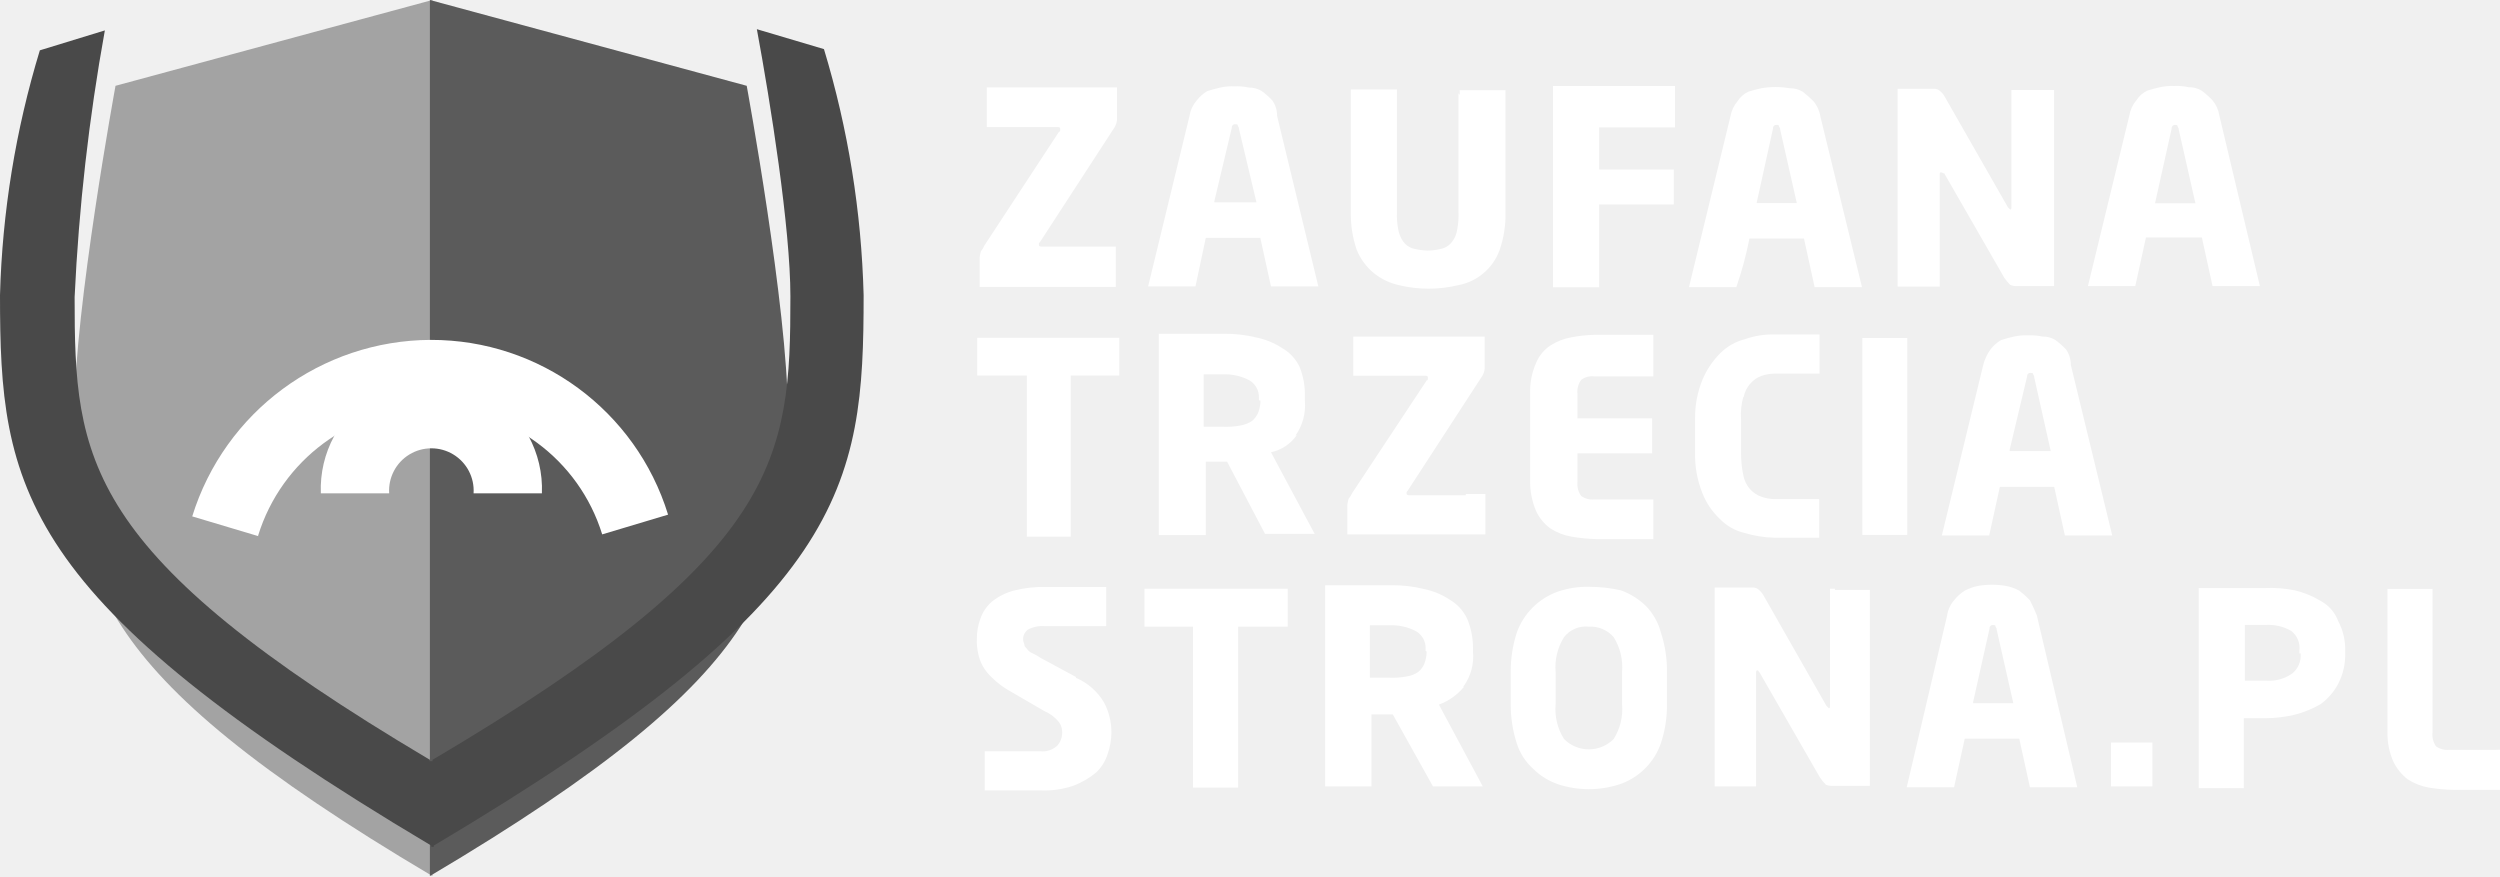
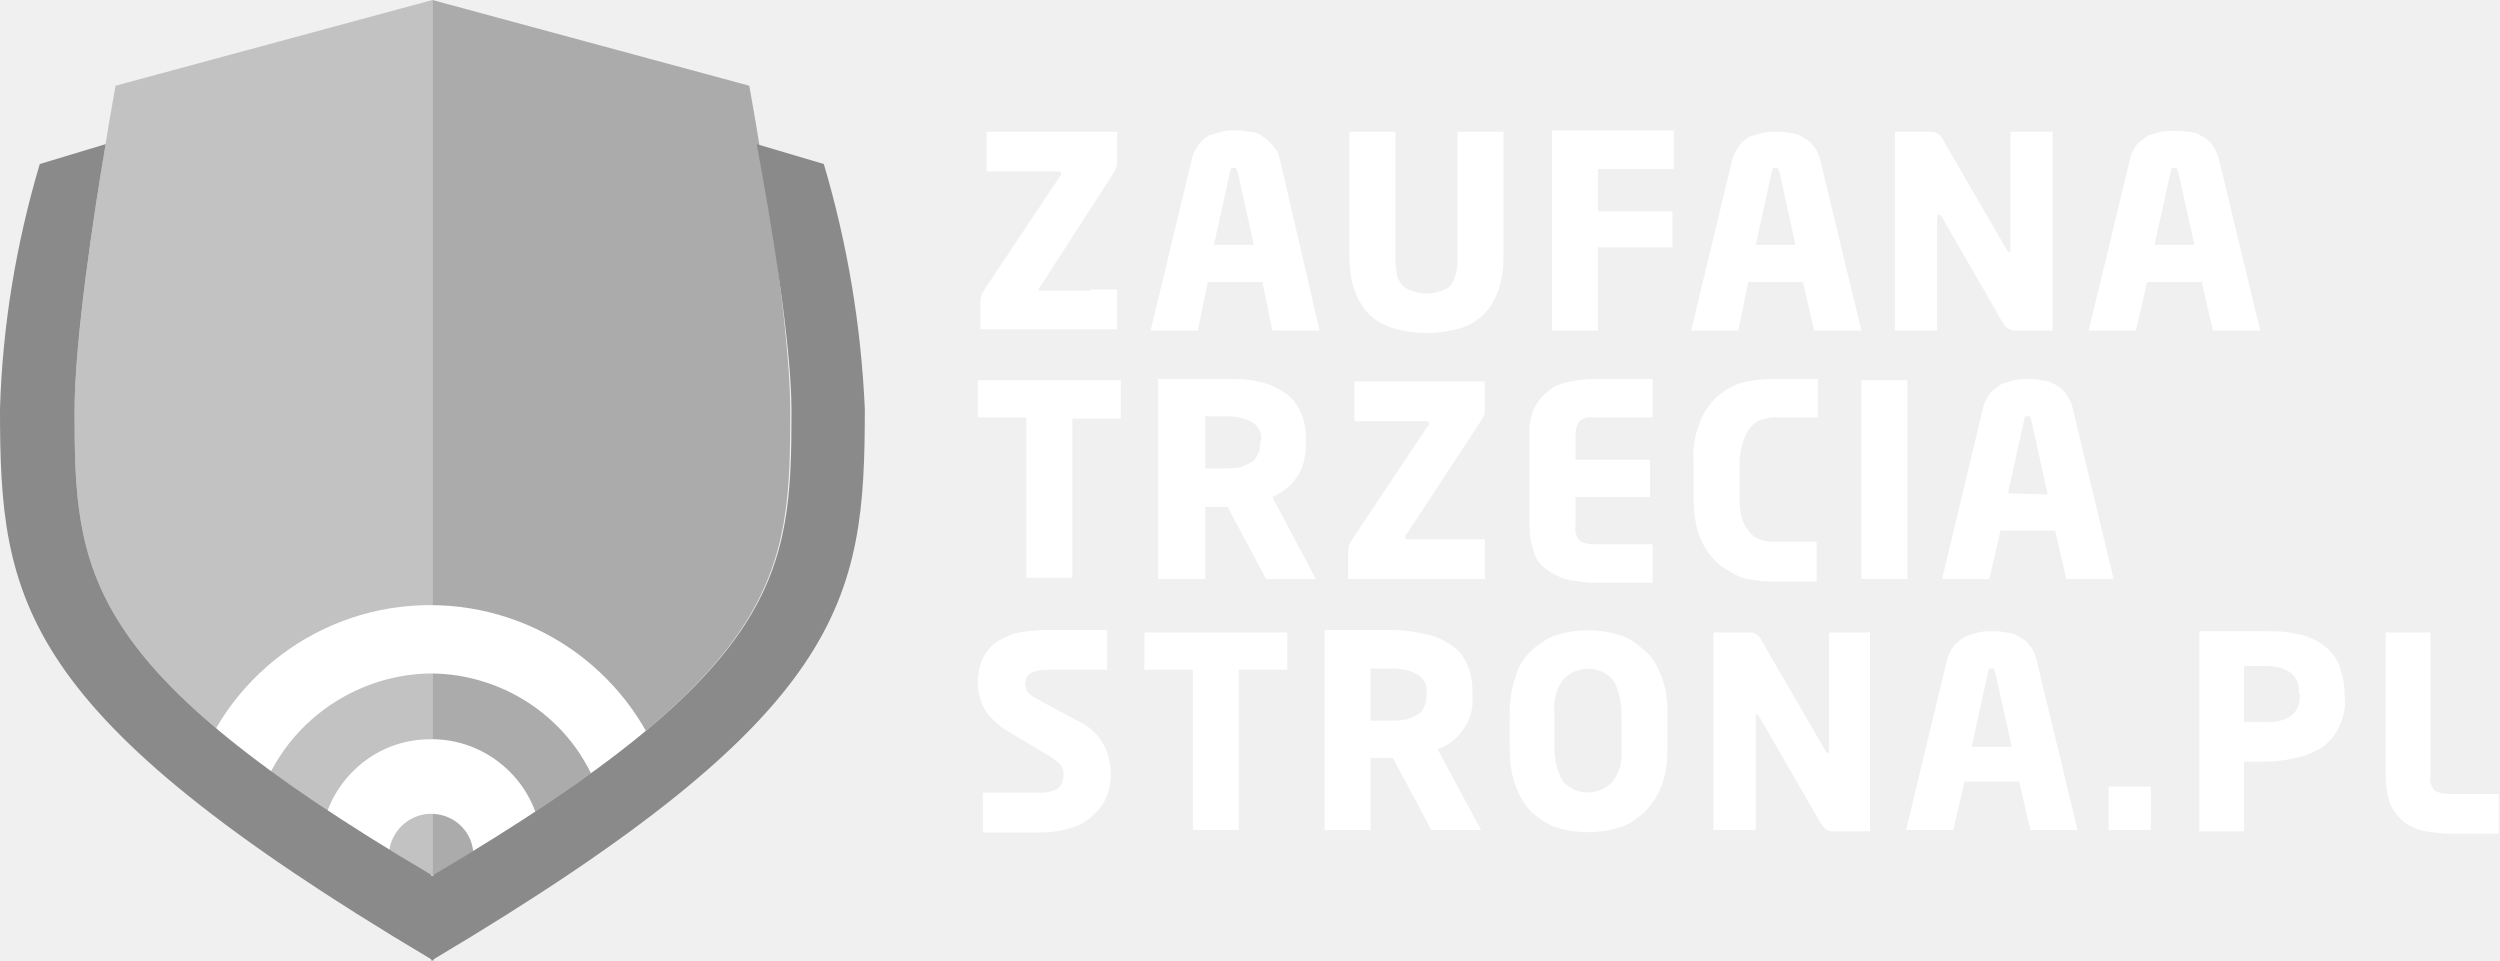
- <svg xmlns="http://www.w3.org/2000/svg" viewBox="0 0 143.06 50.13">
-   <defs>
-     <style>.cls-1{fill:#fff;}.cls-2{fill:#a3a3a3;}.cls-3{fill:#5b5b5b;}.cls-4{fill:#494949;}</style>
-   </defs>
-   <g id="Warstwa_2" data-name="Warstwa 2">
-     <g id="Long_Page_cz.1" data-name="Long Page cz.1">
+ <svg xmlns="http://www.w3.org/2000/svg" version="1.1" id="Layer_1" x="0px" y="0px" viewBox="0 0 201.2 77.3" style="enable-background:new 0 0 201.2 77.3;" xml:space="preserve">
+   <style type="text/css">
+ 	.st0{fill:#FFFFFF;}
+ 	.st1{fill:#C2C2C2;}
+ 	.st2{fill:#ABABAB;}
+ 	.st3{fill:#8A8A8A;}
+ </style>
+   <g id="Warstwa_2">
+     <g id="svg4136">
      <g id="g6503">
        <g id="g6411">
          <g id="g4416">
-             <path id="path4418" class="cls-1" d="M69.49,11.51l1-4.2a.18.18,0,0,1,.2-.2c.07,0,.14,0,.14.07s.07.06.07.2l1,4.2H69.49Zm3.32-5.76a4.3,4.3,0,0,0-.61-.54,1.39,1.39,0,0,0-.74-.2,3.17,3.17,0,0,0-.81-.07,3.21,3.21,0,0,0-.82.07c-.27.07-.54.13-.74.2a2.14,2.14,0,0,0-.61.54,1.76,1.76,0,0,0-.41.88L65.7,16.39h2.71L69,13.61h3.12l.61,2.78h2.71L73.08,6.63a1.51,1.51,0,0,0-.27-.88" />
+             <path id="path4418" class="st0" d="M97.7,19.7l1.3-5.9c0-0.2,0.1-0.3,0.3-0.3s0.2,0,0.2,0.1c0,0.1,0.1,0.2,0.1,0.2l1.3,5.9       L97.7,19.7z M102.3,11.6c-0.2-0.3-0.5-0.5-0.8-0.7c-0.3-0.2-0.7-0.3-1-0.3c-0.4-0.1-0.7-0.1-1.1-0.1c-0.4,0-0.7,0-1.1,0.1       c-0.3,0.1-0.7,0.2-1,0.3c-0.3,0.2-0.6,0.4-0.8,0.7c-0.3,0.4-0.5,0.8-0.6,1.3l-3.3,13.7h3.8l0.8-3.9h4.4l0.8,3.9h3.8L103,12.8       C102.9,12.4,102.7,11.9,102.3,11.6" />
          </g>
          <g id="g4420">
-             <path id="path4422" class="cls-1" d="M111.24,9.89l3.45,6a3.12,3.12,0,0,0,.34.41.85.85,0,0,0,.41.07h2.1v-.55h0V5.15H115.1v6.71c0,.06,0,.13-.07.13l-.13-.13-3.6-6.3a1.09,1.09,0,0,0-.27-.34.49.49,0,0,0-.34-.14h-2.1v8.74h0V16.4H111V10c0-.07,0-.14.07-.14a.22.22,0,0,1,.14.07" />
+             <path id="path4422" class="st0" d="M156.3,17.5l4.9,8.5c0.1,0.2,0.3,0.4,0.5,0.5c0.2,0.1,0.4,0.1,0.6,0.1h2.9V10.6h-3.4v9.5       c0,0.1,0,0.2-0.1,0.2s-0.1-0.1-0.2-0.2l-5.1-8.8c-0.1-0.2-0.2-0.4-0.4-0.5c-0.1-0.1-0.3-0.2-0.5-0.2h-3v12.3l0,0v3.7h3.4v-9.1       c0-0.1,0-0.2,0.1-0.2S156.2,17.3,156.3,17.5" />
          </g>
          <g id="g4444">
-             <path id="path4446" class="cls-1" d="M62.36,14.11H59.59c-.14,0-.14-.06-.14-.13s0-.07.07-.14l4.27-6.57a1.09,1.09,0,0,0,.13-.41V6.19h0V5H56.47V7.27h4.06c.14,0,.14.07.14.14s0,.13-.07.13l-4.27,6.51a1.1,1.1,0,0,1-.2.33,3.27,3.27,0,0,0-.07.34v1.7h7.79V14.11H62.36Z" />
+             <path id="path4446" class="st0" d="M87.7,23.4h-3.9c-0.2,0-0.2,0-0.2-0.1c0-0.1,0.1-0.2,0.1-0.2l6-9.3c0.1-0.2,0.2-0.4,0.2-0.6       v-1l0,0v-1.6H79.4v3.2h5.8c0.2,0,0.2,0.1,0.2,0.2c0,0.1,0,0.2-0.1,0.2l-6,9c-0.1,0.2-0.2,0.3-0.3,0.5c0,0.1-0.1,0.3-0.1,0.4       v2.4h11v-3.2H87.7z" />
          </g>
          <g id="g4448">
-             <path id="path4450" class="cls-1" d="M83.46,5.34v6.78a4.31,4.31,0,0,1-.07,1,1.47,1.47,0,0,1-.27.68,1.08,1.08,0,0,1-.54.41,3.28,3.28,0,0,1-.88.13,3.79,3.79,0,0,1-.88-.13,1.08,1.08,0,0,1-.54-.41,1.8,1.8,0,0,1-.27-.68,4.31,4.31,0,0,1-.07-1v-7H77.3V6.9h0v5.22a6.37,6.37,0,0,0,.33,2.16,3.37,3.37,0,0,0,1,1.36,3.52,3.52,0,0,0,1.43.68,7.24,7.24,0,0,0,3.38,0,3.13,3.13,0,0,0,2.37-2,6.11,6.11,0,0,0,.34-2.16v-7H83.53v.27Z" />
+             <path id="path4450" class="st0" d="M117.3,11v9.5c0,0.5,0,0.9-0.1,1.4c-0.1,0.4-0.2,0.7-0.4,1c-0.2,0.3-0.5,0.4-0.8,0.5       c-0.8,0.3-1.6,0.3-2.4,0c-0.3-0.1-0.6-0.3-0.8-0.5c-0.2-0.3-0.4-0.6-0.4-1c-0.1-0.5-0.1-0.9-0.1-1.4v-9.9h-3.7v2.6l0,0v7.4       c0,1,0.1,2,0.5,3c0.3,0.7,0.7,1.4,1.3,1.9c0.6,0.5,1.3,0.8,2,1c1.6,0.4,3.2,0.4,4.8,0c1.5-0.3,2.7-1.4,3.3-2.9       c0.4-1,0.5-2,0.5-3v-10h-3.7L117.3,11z" />
          </g>
          <g id="g4452">
-             <path id="path4454" class="cls-1" d="M88.87,4.92V9.6h0v4.13h0v2.71h2.64V11.7h4.27v-2H91.51V7.29h4.34V4.92h-7Z" />
+             <path id="path4454" class="st0" d="M124.9,10.5V17l0,0v5.8l0,0v3.8h3.7v-6.7h6V17h-6v-3.4h6.1v-3.1       C134.7,10.5,124.9,10.5,124.9,10.5z" />
          </g>
          <g id="g4492">
-             <path id="path4494" class="cls-1" d="M101.46,7.35a.18.18,0,0,1,.21-.2c.06,0,.13,0,.13.07s.07.06.07.2l.95,4.2h-2.3Zm-1.35,6.3h3.12l.61,2.78h2.71l-2.38-9.76a1.75,1.75,0,0,0-.4-.88,5.77,5.77,0,0,0-.61-.54,1.36,1.36,0,0,0-.75-.2,4.72,4.72,0,0,0-1.62,0,7.23,7.23,0,0,0-.75.2,1.48,1.48,0,0,0-.61.54,1.85,1.85,0,0,0-.41.88l-2.37,9.76h2.71A20.47,20.47,0,0,0,100.11,13.65Z" />
+             <path id="path4494" class="st0" d="M142.6,13.8c0-0.2,0.1-0.3,0.3-0.3c0.1,0,0.1,0,0.2,0.1c0,0.1,0.1,0.2,0.1,0.2l1.3,5.9h-3.2       L142.6,13.8z M140.7,22.7h4.4l0.9,3.9h3.8l-3.3-13.7c-0.1-0.4-0.3-0.9-0.6-1.2c-0.2-0.3-0.5-0.5-0.9-0.7       c-0.3-0.2-0.7-0.3-1-0.3c-0.4-0.1-0.7-0.1-1.1-0.1c-0.4,0-0.7,0-1.1,0.1c-0.3,0.1-0.7,0.2-1,0.3c-0.3,0.2-0.6,0.4-0.8,0.7       c-0.3,0.4-0.5,0.8-0.6,1.2l-3.3,13.7h3.8L140.7,22.7z" />
          </g>
          <g id="g4496">
-             <path id="path4498" class="cls-1" d="M124.27,7.36a.19.19,0,0,1,.21-.21c.06,0,.13,0,.13.07s.07.07.07.21l.95,4.2h-2.31ZM126,13.59l.61,2.78h2.71L127,6.61a1.79,1.79,0,0,0-.4-.88,4.83,4.83,0,0,0-.61-.54,1.36,1.36,0,0,0-.75-.2,3.17,3.17,0,0,0-.81-.07,3.29,3.29,0,0,0-.82.07,7,7,0,0,0-.74.2,1.48,1.48,0,0,0-.61.54,1.8,1.8,0,0,0-.41.88l-2.37,9.76h2.71l.61-2.78Z" />
+             <path id="path4498" class="st0" d="M174.7,13.8c0-0.2,0.1-0.3,0.3-0.3s0.2,0,0.2,0.1c0,0.1,0.1,0.2,0.1,0.2l1.3,5.9h-3.2       L174.7,13.8z M177.2,22.7l0.9,3.9h3.8l-3.3-13.7c-0.1-0.4-0.3-0.9-0.6-1.3c-0.2-0.3-0.5-0.5-0.9-0.7c-0.3-0.2-0.7-0.3-1-0.3       c-0.7-0.1-1.5-0.1-2.2,0c-0.3,0.1-0.7,0.2-1,0.3c-0.3,0.2-0.6,0.4-0.9,0.7c-0.3,0.4-0.5,0.8-0.6,1.3l-3.3,13.7h3.8l0.9-3.9       H177.2z" />
          </g>
        </g>
        <g id="g6427">
          <g id="g4424">
-             <path id="path4426" class="cls-1" d="M99.78,22.73a1.56,1.56,0,0,1,.41-.81,1.49,1.49,0,0,1,.61-.41,2.33,2.33,0,0,1,.74-.13h2.58v-1.7h0v-.54h-2.58a4.72,4.72,0,0,0-1.69.27,3.07,3.07,0,0,0-1.42.81,4.79,4.79,0,0,0-1,1.49A5.66,5.66,0,0,0,97,24v1.9a5.84,5.84,0,0,0,.41,2.3,4.09,4.09,0,0,0,1,1.49,2.91,2.91,0,0,0,1.42.81,6.57,6.57,0,0,0,1.69.27h2.58v-.61h0V28.56h-2.58a2.32,2.32,0,0,1-.74-.14,1.57,1.57,0,0,1-.61-.4,1.64,1.64,0,0,1-.41-.82,6.08,6.08,0,0,1-.13-1.28V24a3.74,3.74,0,0,1,.13-1.29" />
+             <path id="path4426" class="st0" d="M140.3,35.5c0.1-0.4,0.3-0.8,0.6-1.1c0.2-0.3,0.5-0.5,0.8-0.6c0.3-0.1,0.7-0.2,1-0.2h3.6       v-2.3l0,0l0,0v-0.8h-3.7c-0.8,0-1.6,0.1-2.4,0.3c-0.7,0.2-1.4,0.6-2,1.1c-0.6,0.6-1.1,1.3-1.4,2.1c-0.4,1-0.6,2.1-0.5,3.2V40       c0,1.1,0.1,2.2,0.5,3.2c0.3,0.8,0.8,1.5,1.4,2.1c0.6,0.5,1.3,0.9,2,1.2c0.8,0.2,1.6,0.3,2.4,0.3h3.6V46c0,0,0-0.1,0-0.1l0,0       v-2.3h-3.6c-0.3,0-0.7-0.1-1-0.2c-0.3-0.1-0.6-0.3-0.8-0.6c-0.3-0.3-0.5-0.7-0.6-1.1c-0.2-0.6-0.2-1.2-0.2-1.8v-2.7       C140,36.7,140.1,36.1,140.3,35.5" />
          </g>
          <g id="g4456">
-             <path id="path4458" class="cls-1" d="M64.11,19.33H55.92v2.16h2.84v9.22h2.51V21.49h2.78v-.27h0V19.66h0v-.33Z" />
+             <path id="path4458" class="st0" d="M90.2,30.6H78.7v3h3.9v12.9h3.7V33.7h3.9V31l0,0V30.6z" />
          </g>
          <g id="g4460">
-             <path id="path4462" class="cls-1" d="M83.88,28.34H80.63c-.14,0-.14-.07-.14-.13s0-.07.07-.14l4.27-6.57a.94.94,0,0,0,.13-.41v-.34h0V19.26H77.44V21.5h4.14c.13,0,.13.07.13.13s0,.14-.07.14l-4.26,6.44a1.68,1.68,0,0,1-.21.34,2.55,2.55,0,0,0-.07.33v1.7H85V28.27H83.88Z" />
+             <path id="path4462" class="st0" d="M117.9,43.4h-4.6c-0.2,0-0.2,0-0.2-0.2c0-0.1,0-0.2,0.1-0.2l6.1-9.3       c0.1-0.2,0.2-0.4,0.2-0.5v-0.5l0,0v-2h-10.5v3.2h5.8c0.2,0,0.2,0.1,0.2,0.2c0,0.1,0,0.2-0.1,0.2l-6,9c-0.1,0.2-0.2,0.3-0.3,0.5       c0,0.1-0.1,0.3-0.1,0.4v2.4h11v-3.2L117.9,43.4L117.9,43.4z" />
          </g>
          <g id="g4464">
-             <path id="path4466" class="cls-1" d="M94.61,19.16H91.22a8.2,8.2,0,0,0-1.29.14,3.29,3.29,0,0,0-1.21.47,2.2,2.2,0,0,0-.82,1,4,4,0,0,0-.34,1.69v5.09a4.23,4.23,0,0,0,.34,1.69,2.56,2.56,0,0,0,.82,1,3.29,3.29,0,0,0,1.21.47,9.89,9.89,0,0,0,1.43.14h3.25V28.58H91.22a1.09,1.09,0,0,1-.74-.2,1.16,1.16,0,0,1-.21-.81V25.94h4.27v-2H90.27V22.55a1.14,1.14,0,0,1,.21-.81,1,1,0,0,1,.74-.2h3.39v-.27h0V19.84h0v-.68Z" />
+             <path id="path4466" class="st0" d="M133,30.5h-4.8c-0.6,0-1.2,0.1-1.8,0.2c-0.6,0.1-1.2,0.3-1.7,0.7c-0.5,0.4-0.9,0.8-1.2,1.4       c-0.3,0.7-0.5,1.5-0.4,2.3v7.1c0,0.8,0.1,1.6,0.4,2.4c0.2,0.6,0.6,1,1.2,1.4c0.5,0.3,1.1,0.6,1.7,0.7c0.7,0.1,1.3,0.2,2,0.2       h4.6v-3.1h-4.8c-0.4,0-0.8-0.1-1.1-0.3c-0.2-0.3-0.4-0.7-0.3-1.2v-2.3h6V37h-6v-2c0-0.4,0.1-0.8,0.3-1.1       c0.3-0.2,0.7-0.4,1.1-0.3h4.8v-0.4l0,0v-2l0,0V30.5z" />
          </g>
          <g id="g4468">
-             <path id="path4470" class="cls-1" d="M106.57,19.57v9.55h0v1.49h2.57v-.27h0v-11h-2.57v.21Z" />
+             <path id="path4470" class="st0" d="M149.8,31v13.5l0,0v2.1h3.7v-0.4l0,0V30.6h-3.7L149.8,31z" />
          </g>
          <g id="g4488">
-             <path id="path4490" class="cls-1" d="M72.13,22.93a2,2,0,0,1-.13.68,1.35,1.35,0,0,1-.34.47,1.72,1.72,0,0,1-.68.27,4.31,4.31,0,0,1-1,.07H68.88v-3H70a3,3,0,0,1,1.49.34,1.11,1.11,0,0,1,.55,1v.14Zm2,2a3,3,0,0,0,.54-2v-.21A4.23,4.23,0,0,0,74.37,21a2.43,2.43,0,0,0-1-1.08,4.23,4.23,0,0,0-1.49-.61,7.31,7.31,0,0,0-1.83-.21H66.31v2.24h0v7.72h0v1.56H69v-4.2h1.22l2.17,4.13h2.84l-2.5-4.67a2.41,2.41,0,0,0,1.49-1" />
+             <path id="path4490" class="st0" d="M101.4,35.7c0,0.3,0,0.6-0.2,0.9c-0.1,0.3-0.3,0.5-0.5,0.6c-0.3,0.2-0.6,0.3-0.9,0.4       c-0.5,0.1-0.9,0.1-1.4,0.1H97v-4.2h1.7c0.7,0,1.4,0.1,2.1,0.5c0.5,0.3,0.8,0.9,0.7,1.4L101.4,35.7z M104.3,38.5       c0.6-0.8,0.8-1.8,0.8-2.8v-0.3c0-0.8-0.1-1.6-0.5-2.4c-0.3-0.6-0.8-1.2-1.4-1.5c-0.6-0.4-1.3-0.7-2-0.8       c-0.8-0.2-1.7-0.2-2.6-0.2h-5.4v3.1l0,0v10.8l0,0v2.2H97v-5.8h1.8l3.1,5.8h4l-3.5-6.6C103.1,39.7,103.8,39.2,104.3,38.5" />
          </g>
          <g id="g4500">
-             <path id="path4502" class="cls-1" d="M115,25.74l1-4.2a.18.18,0,0,1,.2-.2c.07,0,.14,0,.14.06s.07.07.07.21l.94,4.2H115ZM118.23,20a4.3,4.3,0,0,0-.61-.54,1.3,1.3,0,0,0-.74-.2,3.21,3.21,0,0,0-.82-.07,3.17,3.17,0,0,0-.81.07,7,7,0,0,0-.74.2,2.14,2.14,0,0,0-.61.54,2.66,2.66,0,0,0-.41.88l-2.37,9.76h2.71l.61-2.78h3.11l.61,2.78h2.71l-2.37-9.76a1.51,1.51,0,0,0-.27-.88" />
+             <path id="path4502" class="st0" d="M161.6,39.7l1.3-5.9c0-0.2,0.1-0.3,0.3-0.3s0.2,0,0.2,0.1c0,0.1,0.1,0.2,0.1,0.3l1.3,5.9       L161.6,39.7z M166.2,31.6c-0.2-0.3-0.5-0.5-0.9-0.7c-0.3-0.2-0.7-0.3-1-0.3c-0.4-0.1-0.7-0.1-1.1-0.1c-0.4,0-0.7,0-1.1,0.1       c-0.3,0.1-0.7,0.2-1,0.3c-0.3,0.2-0.6,0.4-0.9,0.7c-0.3,0.4-0.5,0.8-0.6,1.2l-3.3,13.8h3.8l0.9-3.9h4.4l0.9,3.9h3.8l-3.3-13.8       C166.7,32.4,166.5,32,166.2,31.6" />
          </g>
        </g>
        <g id="g6443">
          <g id="g4428">
-             <path id="path4430" class="cls-1" d="M61.57,38.74l-2-1.08a3.73,3.73,0,0,0-.47-.27.67.67,0,0,1-.34-.27c-.07-.07-.14-.14-.14-.21s-.07-.2-.07-.27a.67.67,0,0,1,.27-.61,1.72,1.72,0,0,1,.95-.2h3.53V33.59H59.87A6.67,6.67,0,0,0,58,33.8a3.41,3.41,0,0,0-1.22.61,2.27,2.27,0,0,0-.68,1,3.23,3.23,0,0,0-.2,1.15,3.17,3.17,0,0,0,.07.81,2.47,2.47,0,0,0,.27.75,2.74,2.74,0,0,0,.54.67,4.71,4.71,0,0,0,.88.68l2.1,1.22a2.14,2.14,0,0,1,.82.61.93.93,0,0,1,.2.54,1.12,1.12,0,0,1-.27.82,1.23,1.23,0,0,1-1,.33H56.35v2.24h3.18a5.17,5.17,0,0,0,1.9-.27,4.62,4.62,0,0,0,1.29-.75,2.48,2.48,0,0,0,.67-1.08,3.73,3.73,0,0,0,.21-1.22,3.67,3.67,0,0,0-.41-1.69,3.42,3.42,0,0,0-1.62-1.43" />
+             <path id="path4430" class="st0" d="M86.7,58l-2.8-1.5c-0.3-0.2-0.5-0.3-0.7-0.4c-0.2-0.1-0.3-0.2-0.4-0.3       c-0.1-0.1-0.2-0.2-0.2-0.3c0-0.1-0.1-0.3-0.1-0.4c0-0.3,0.1-0.7,0.4-0.9c0.4-0.2,0.8-0.3,1.3-0.3h4.9v-3.2h-4.9       c-0.9,0-1.8,0.1-2.6,0.3c-0.6,0.2-1.2,0.5-1.7,0.9c-0.4,0.4-0.7,0.8-0.9,1.3c-0.2,0.5-0.3,1.1-0.3,1.6c0,0.4,0,0.8,0.1,1.1       c0.1,0.4,0.2,0.7,0.4,1.1c0.2,0.4,0.5,0.7,0.8,1c0.4,0.4,0.8,0.7,1.2,0.9l3,1.8c0.4,0.2,0.8,0.5,1.1,0.8       c0.2,0.2,0.3,0.5,0.3,0.8c0,0.4-0.1,0.8-0.4,1.1c-0.4,0.3-1,0.4-1.5,0.4h-4.6V67h4.5c0.9,0,1.8-0.1,2.7-0.4       c0.7-0.2,1.3-0.6,1.8-1.1c0.4-0.4,0.8-0.9,1-1.5c0.2-0.5,0.3-1.1,0.3-1.7c0-0.8-0.2-1.7-0.6-2.4C88.4,59.1,87.6,58.4,86.7,58" />
          </g>
          <g id="g4432">
-             <path id="path4434" class="cls-1" d="M81.64,37.29a2,2,0,0,1-.13.68,1.17,1.17,0,0,1-.34.47,1.47,1.47,0,0,1-.68.27,4.31,4.31,0,0,1-1,.07H78.39v-3h1.15a3,3,0,0,1,1.49.34,1.11,1.11,0,0,1,.55,1v.13Zm2.1,2a2.91,2.91,0,0,0,.55-2v-.2a4.28,4.28,0,0,0-.34-1.7,2.5,2.5,0,0,0-1-1.08,4.23,4.23,0,0,0-1.49-.61,7.31,7.31,0,0,0-1.83-.21h-3.8V35.8h0v7.66h0V45h2.65V40.88h1.22L82,45h2.85l-2.51-4.68a3.35,3.35,0,0,0,1.42-1" />
+             <path id="path4434" class="st0" d="M114.8,56c0,0.3,0,0.6-0.2,0.9c-0.1,0.3-0.3,0.5-0.5,0.6c-0.3,0.2-0.6,0.3-0.9,0.4       c-0.5,0.1-0.9,0.1-1.4,0.1h-1.5v-4.2h1.7c0.7,0,1.4,0.1,2.1,0.5c0.5,0.3,0.8,0.9,0.7,1.5L114.8,56z M117.7,58.8       c0.6-0.8,0.9-1.8,0.8-2.8v-0.3c0-0.8-0.1-1.6-0.5-2.4c-0.3-0.6-0.8-1.2-1.4-1.5c-0.6-0.4-1.3-0.7-2.1-0.8       c-0.8-0.2-1.7-0.3-2.6-0.3h-5.3v3.1l0,0v10.8l0,0v2.2h3.7V61h1.8l3.1,5.8h4l-3.5-6.5C116.5,60,117.2,59.5,117.7,58.8" />
          </g>
          <g id="g4436">
-             <path id="path4438" class="cls-1" d="M92.82,40.29a3.19,3.19,0,0,1-.48,2,2,2,0,0,1-2.84,0,3.19,3.19,0,0,1-.48-2V38.46a3.23,3.23,0,0,1,.48-2,1.58,1.58,0,0,1,1.42-.6,1.74,1.74,0,0,1,1.42.6,3.23,3.23,0,0,1,.48,2Zm1.35-5.63a4,4,0,0,0-1.42-.88,8.28,8.28,0,0,0-1.83-.2,5.11,5.11,0,0,0-1.76.27,3.87,3.87,0,0,0-2.37,2.37,7.18,7.18,0,0,0-.34,2.24v1.83a7.12,7.12,0,0,0,.34,2.23A3.28,3.28,0,0,0,87.74,44a3.74,3.74,0,0,0,1.42.88,5.67,5.67,0,0,0,3.52,0A3.77,3.77,0,0,0,94.11,44a3.73,3.73,0,0,0,.94-1.49,6.84,6.84,0,0,0,.34-2.23V38.46a6.9,6.9,0,0,0-.34-2.24,3.44,3.44,0,0,0-.88-1.56" />
+             <path id="path4438" class="st0" d="M130.5,60.1c0.1,1-0.1,2-0.7,2.8c-1,1.1-2.8,1.2-3.9,0.1c0,0-0.1-0.1-0.1-0.1       c-0.5-0.8-0.7-1.8-0.7-2.8v-2.6c-0.1-1,0.1-2,0.7-2.8c1-1.1,2.8-1.2,3.9-0.1c0,0,0.1,0.1,0.1,0.1c0.5,0.8,0.7,1.8,0.7,2.8V60.1       z M132.3,52.3c-0.6-0.5-1.2-1-2-1.2c-1.6-0.5-3.4-0.5-5,0c-0.7,0.2-1.4,0.7-2,1.2c-0.6,0.6-1.1,1.3-1.3,2.1       c-0.4,1-0.5,2.1-0.5,3.2v2.5c0,1.1,0.1,2.2,0.5,3.2c0.3,0.8,0.7,1.5,1.3,2.1c0.6,0.5,1.3,1,2,1.2c1.6,0.5,3.4,0.5,5,0       c0.8-0.2,1.4-0.7,2-1.2c0.6-0.6,1.1-1.3,1.4-2.1c0.4-1,0.5-2.1,0.5-3.2v-2.5c0-1.1-0.1-2.2-0.5-3.2       C133.4,53.6,133,52.9,132.3,52.3" />
          </g>
          <g id="g4440">
-             <path id="path4442" class="cls-1" d="M131.65,37.39a1.31,1.31,0,0,1-.48,1.15,2.28,2.28,0,0,1-1.49.41h-1.22V35.76h1.22a2.63,2.63,0,0,1,1.43.34,1.24,1.24,0,0,1,.47,1.15v.14Zm1.15-3a5.12,5.12,0,0,0-1.49-.61,7.11,7.11,0,0,0-1.69-.13h-3.8v2.16h0v9.29h2.58v-4h1.22a7.5,7.5,0,0,0,1.69-.2,5.91,5.91,0,0,0,1.49-.61,3.39,3.39,0,0,0,1-1.16,3.55,3.55,0,0,0,.4-1.76v-.07a3.42,3.42,0,0,0-.4-1.76,2.14,2.14,0,0,0-1-1.15" />
+             <path id="path4442" class="st0" d="M185.1,56c0,0.6-0.2,1.2-0.7,1.6c-0.6,0.4-1.4,0.6-2.1,0.5h-1.7v-4.5h1.7       c0.7,0,1.4,0.1,2,0.5c0.5,0.4,0.8,1,0.7,1.6L185.1,56z M186.8,51.8c-0.6-0.4-1.3-0.7-2.1-0.8c-0.8-0.2-1.6-0.2-2.4-0.2H177v3       l0,0v13.1h3.6v-5.6h1.7c0.8,0,1.6-0.1,2.4-0.3c0.7-0.1,1.4-0.4,2.1-0.8c0.6-0.4,1.1-1,1.4-1.6c0.4-0.8,0.6-1.6,0.5-2.5v-0.2       c0-0.9-0.2-1.7-0.5-2.5C187.9,52.7,187.4,52.2,186.8,51.8" />
          </g>
          <g id="g4472">
-             <path id="path4474" class="cls-1" d="M73.69,33.69h-8.2v2.17h2.78v9.21h2.58V35.86h2.84v-.27h0V34h0Z" />
+             <path id="path4474" class="st0" d="M103.6,50.9H92.1v3H96v12.9h3.7V53.9h3.9L103.6,50.9L103.6,50.9z" />
          </g>
          <g id="g4476">
-             <path id="path4478" class="cls-1" d="M105,33.69h-.28V40.4c0,.06,0,.13-.06.13l-.14-.13-3.59-6.3a1.26,1.26,0,0,0-.27-.34.51.51,0,0,0-.34-.14H98.12V35h0v10h2.37V38.5c0-.07,0-.14.07-.14s.07.07.14.14l3.45,6a3.12,3.12,0,0,0,.34.41,1,1,0,0,0,.41.06H107v-.54h0V33.76h-2Z" />
+             <path id="path4478" class="st0" d="M147.6,50.9h-0.4v9.5c0,0.1,0,0.2-0.1,0.2s-0.1,0-0.2-0.2l-5.1-8.8       c-0.1-0.2-0.2-0.4-0.4-0.5c-0.1-0.1-0.3-0.2-0.5-0.2h-3v1.9l0,0v14h3.4v-9.1c0-0.1,0-0.2,0.1-0.2s0.1,0.1,0.2,0.2l4.9,8.5       c0.1,0.2,0.3,0.4,0.5,0.6c0.2,0.1,0.4,0.1,0.6,0.1h2.9V50.9H147.6L147.6,50.9z" />
          </g>
          <g id="g4480">
-             <path id="path4482" class="cls-1" d="M123.17,42.49H120.8V45h2.37v-.27h0v-2h0Z" />
+             <path id="path4482" class="st0" d="M173.1,63.3h-3.4v3.5h3.4v-0.4l0,0v-2.7l0,0V63.3z" />
          </g>
          <g id="g4484">
-             <path id="path4486" class="cls-1" d="M142.79,42.91h-2.65a1.11,1.11,0,0,1-.74-.2,1.18,1.18,0,0,1-.2-.82V33.7h-2.58v8.19a4,4,0,0,0,.34,1.7,2.88,2.88,0,0,0,.81,1,3.25,3.25,0,0,0,1.22.48,9.87,9.87,0,0,0,1.43.13h2.64v-2.3Z" />
+             <path id="path4486" class="st0" d="M200.7,63.9H197c-0.4,0-0.8-0.1-1.1-0.3c-0.2-0.3-0.4-0.7-0.3-1.1V50.9H192v11.5       c0,0.8,0.1,1.6,0.4,2.4c0.3,0.6,0.7,1,1.1,1.4c0.5,0.3,1.1,0.6,1.7,0.7c0.7,0.1,1.3,0.2,2,0.2h3.9v-3.2H200.7z" />
          </g>
          <g id="g4504">
-             <path id="path4506" class="cls-1" d="M112.91,40.17l.94-4.2a.18.18,0,0,1,.21-.2c.07,0,.13,0,.13.07s.07.06.07.2l.95,4.2h-2.3Zm3.25-5.82a5,5,0,0,0-.61-.55,2.65,2.65,0,0,0-.75-.27,4.72,4.72,0,0,0-1.62,0,2.77,2.77,0,0,0-.75.27,2.31,2.31,0,0,0-.61.55,1.71,1.71,0,0,0-.4.88l-2.31,9.82h2.71l.61-2.78h3.12l.61,2.78h2.71l-2.31-9.82c-.13-.34-.27-.61-.4-.88" />
+             <path id="path4506" class="st0" d="M158.7,60l1.3-5.9c0-0.2,0.1-0.3,0.3-0.3s0.2,0,0.2,0.1c0,0.1,0.1,0.2,0.1,0.3l1.3,5.9       H158.7z M163.3,51.9c-0.2-0.3-0.5-0.5-0.9-0.7c-0.3-0.2-0.7-0.3-1-0.3c-0.4-0.1-0.7-0.1-1.1-0.1c-0.4,0-0.7,0-1.1,0.1       c-0.3,0.1-0.7,0.2-1,0.3c-0.3,0.2-0.6,0.4-0.9,0.7c-0.3,0.4-0.5,0.8-0.6,1.2l-3.3,13.7h3.8l0.9-3.9h4.4l0.9,3.9h3.8l-3.3-13.7       C163.8,52.7,163.6,52.2,163.3,51.9" />
          </g>
        </g>
      </g>
-       <path id="path4878" class="cls-2" d="M24.74,0,6.61,4.91S4.26,17.71,4.26,23.54c0,9.31.43,14.72,20.48,26.59" />
+       <path id="path4878" class="st1" d="M34.8,0L9.3,6.9c0,0-3.3,18-3.3,26.2c0,13.1,0.6,20.7,28.8,37.4" />
      <g id="g4880">
-         <path id="path4882" class="cls-3" d="M24.6,0,42.73,4.91s2.35,12.8,2.35,18.63c0,9.31-.43,14.72-20.48,26.59" />
+         <path id="path4882" class="st2" d="M34.8,0l25.5,6.9c0,0,3.3,18,3.3,26.2c0,13.1-0.6,20.7-28.8,37.4" />
      </g>
      <g id="g4884">
-         <path id="path4886" class="cls-1" d="M31,28.23H27.1a2.42,2.42,0,1,0-4.83,0H18.36a6.33,6.33,0,1,1,12.65,0" />
+         <path id="path4886" class="st0" d="M43.6,68.7h-5.5c-0.1-1.9-1.7-3.3-3.6-3.2c-1.7,0.1-3.1,1.5-3.2,3.2h-5.5     c-0.2-4.9,3.7-9.1,8.6-9.2c4.9-0.2,9.1,3.7,9.2,8.6C43.6,68.3,43.6,68.5,43.6,68.7" />
      </g>
      <g id="g4888">
-         <path id="path4890" class="cls-1" d="M14.78,30.68,11,29.55a14.35,14.35,0,0,1,13.65-10.1,14.18,14.18,0,0,1,13.58,10l-3.77,1.13a10.29,10.29,0,0,0-9.81-7.25,10.39,10.39,0,0,0-9.88,7.32" />
+         <path id="path4890" class="st0" d="M20.8,64.6l-5.3-1.6c2.5-8.5,10.3-14.3,19.1-14.3c8.8,0,16.5,5.7,19.1,14.1l-5.3,1.6     c-1.8-6.1-7.5-10.2-13.8-10.2C28.3,54.3,22.6,58.5,20.8,64.6" />
      </g>
      <g id="g4896">
-         <path id="path4898" class="cls-4" d="M47.15,2.81,43.31,1.67c.78,4.2,1.92,11.38,1.92,15.29,0,9.32-.5,14.72-20.48,26.52v.08H24.6v-.08C4.69,31.68,4.27,26.28,4.27,17A116.24,116.24,0,0,1,6,1.74L2.28,2.88A53,53,0,0,0,0,16.89c0,11,1,17.42,24.68,31.5v.07h.14v-.07c23.68-14.08,24.6-20.48,24.6-31.5A53.38,53.38,0,0,0,47.15,2.81" />
+         <path id="path4898" class="st3" d="M66.3,13.2l-5.4-1.6c1.1,5.9,2.8,16,2.8,21.5c0,13.1-0.7,20.7-28.8,37.3v0.1h-0.1h-0.1v-0.1     C6.6,53.8,6,46.2,6,33.1c0-5.6,1.5-15.6,2.5-21.5l-5.3,1.6c-1.9,6.4-3,13-3.2,19.7c0,15.5,1.4,24.5,34.7,44.3v0.1h0.1h0.1v-0.1     c33.3-19.8,34.7-28.8,34.7-44.3C69.3,26.2,68.2,19.6,66.3,13.2" />
      </g>
    </g>
  </g>
</svg>
